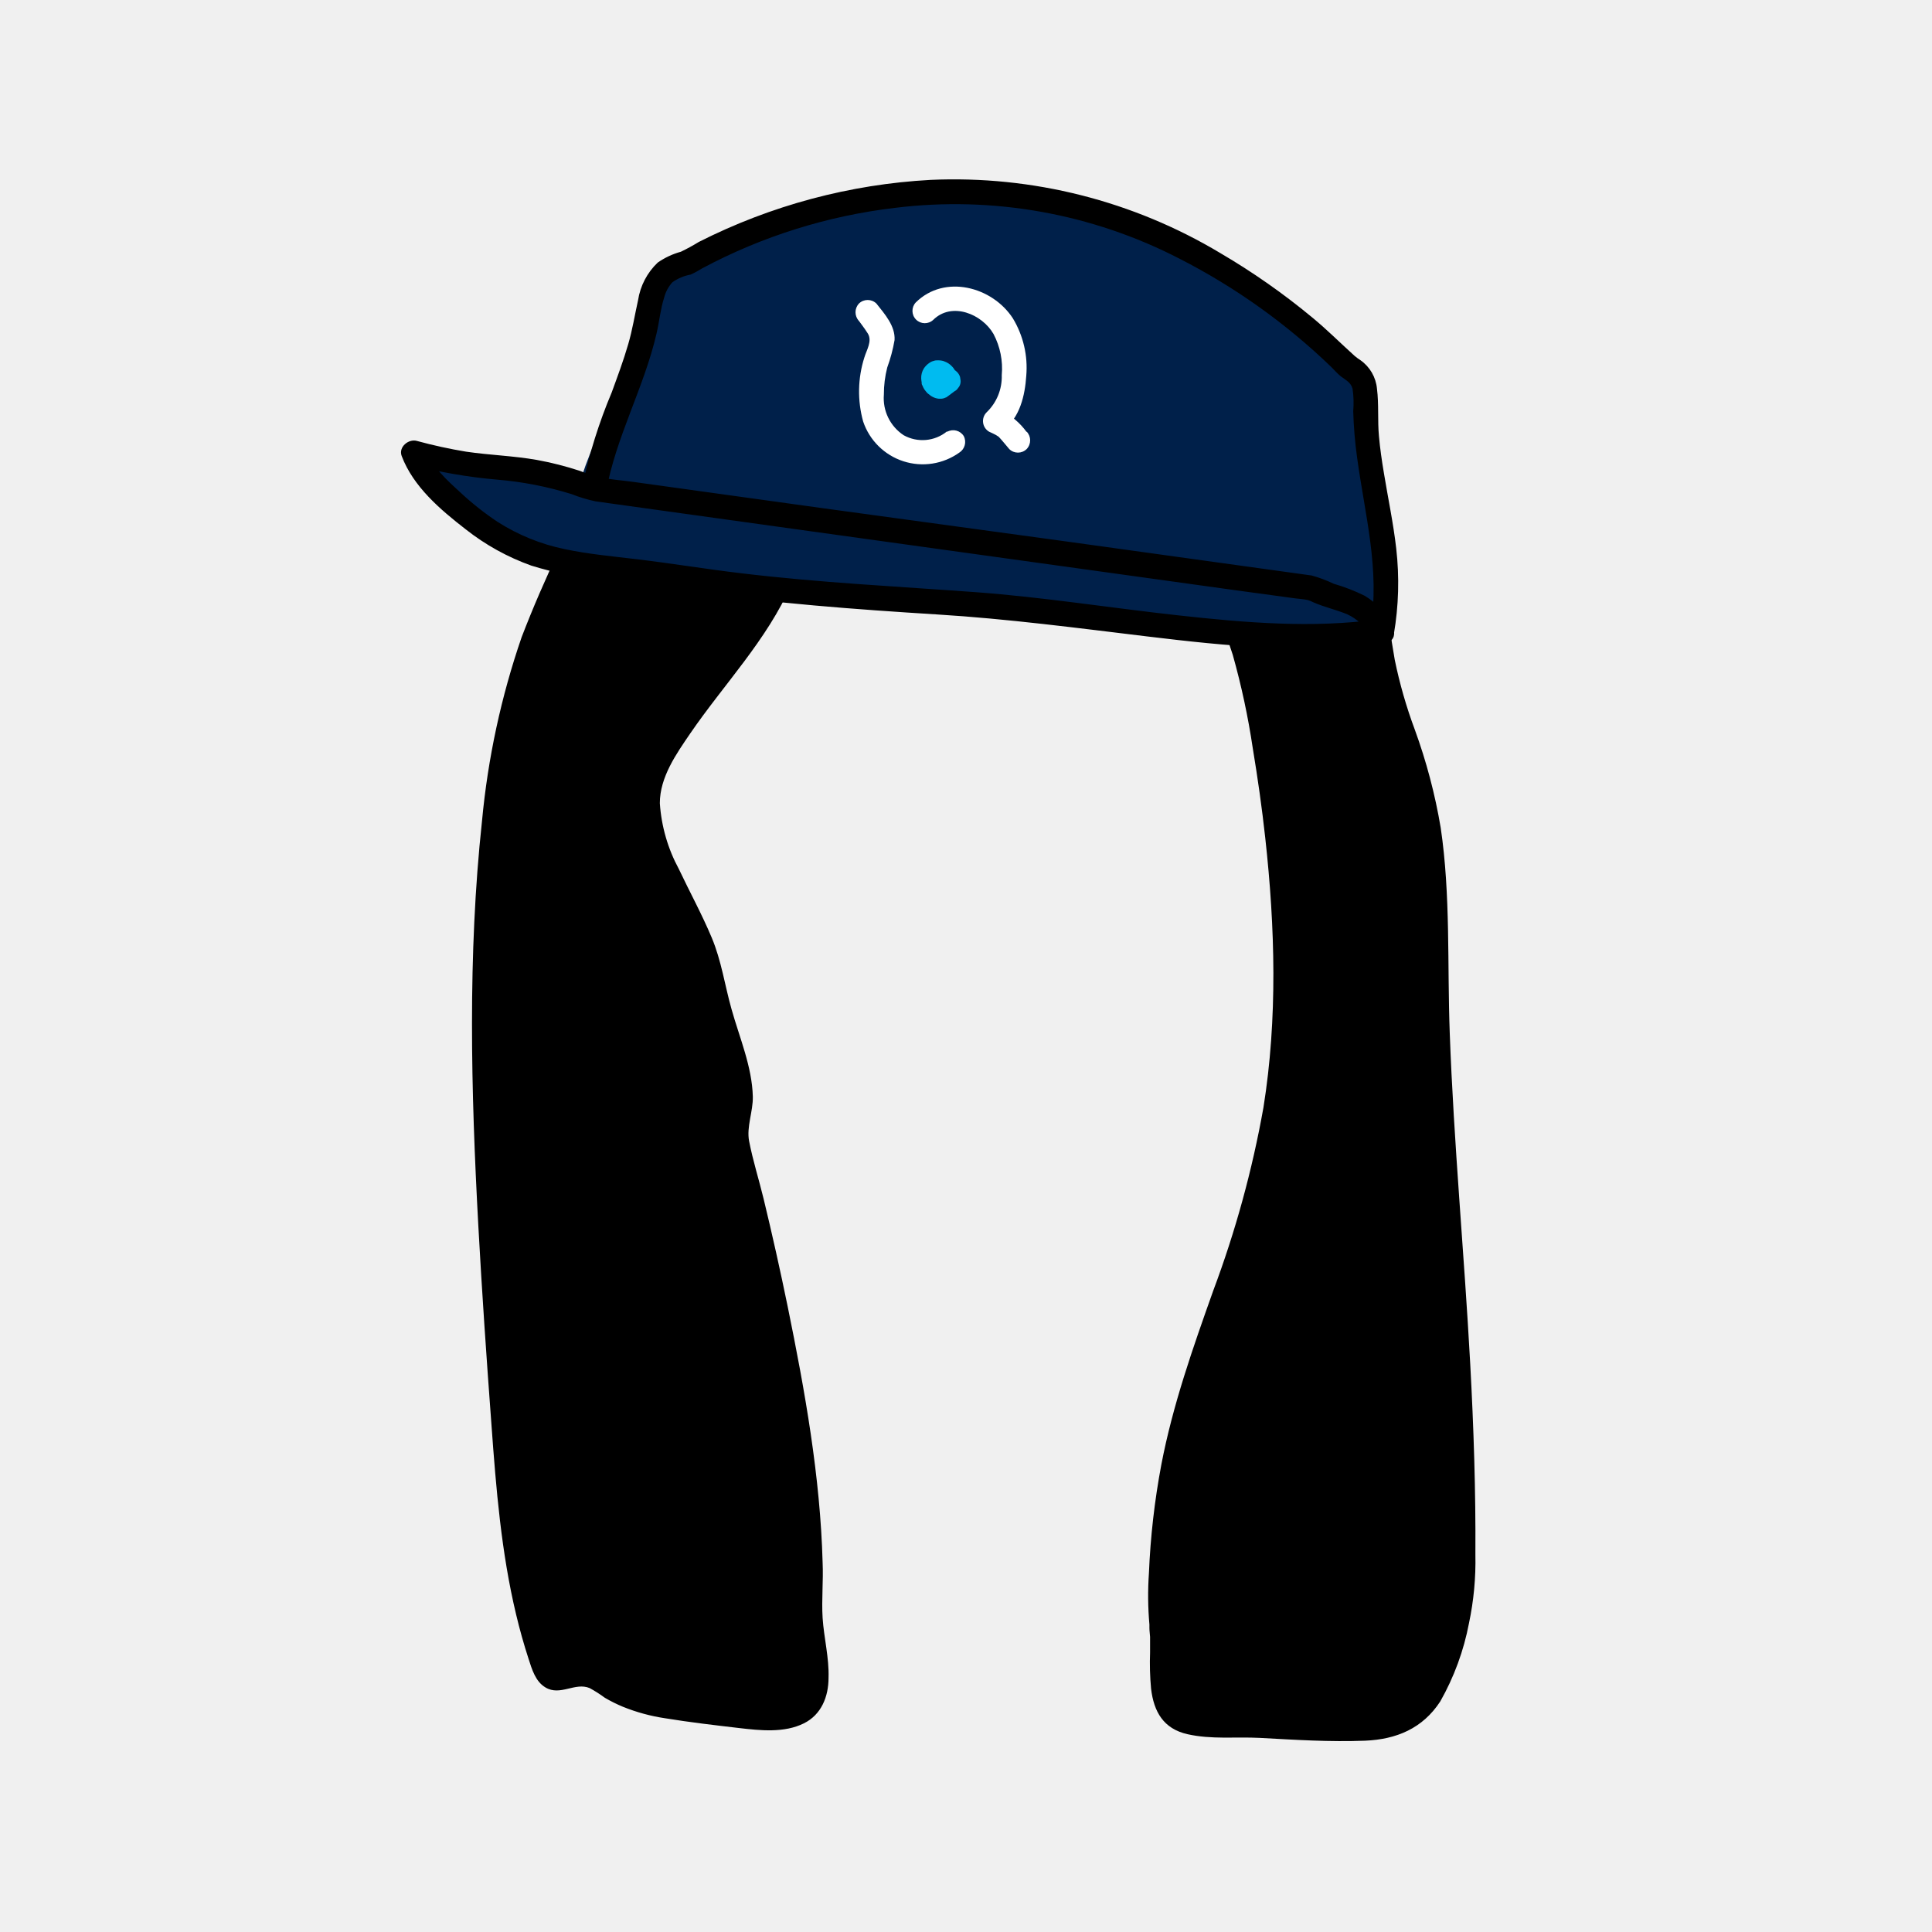
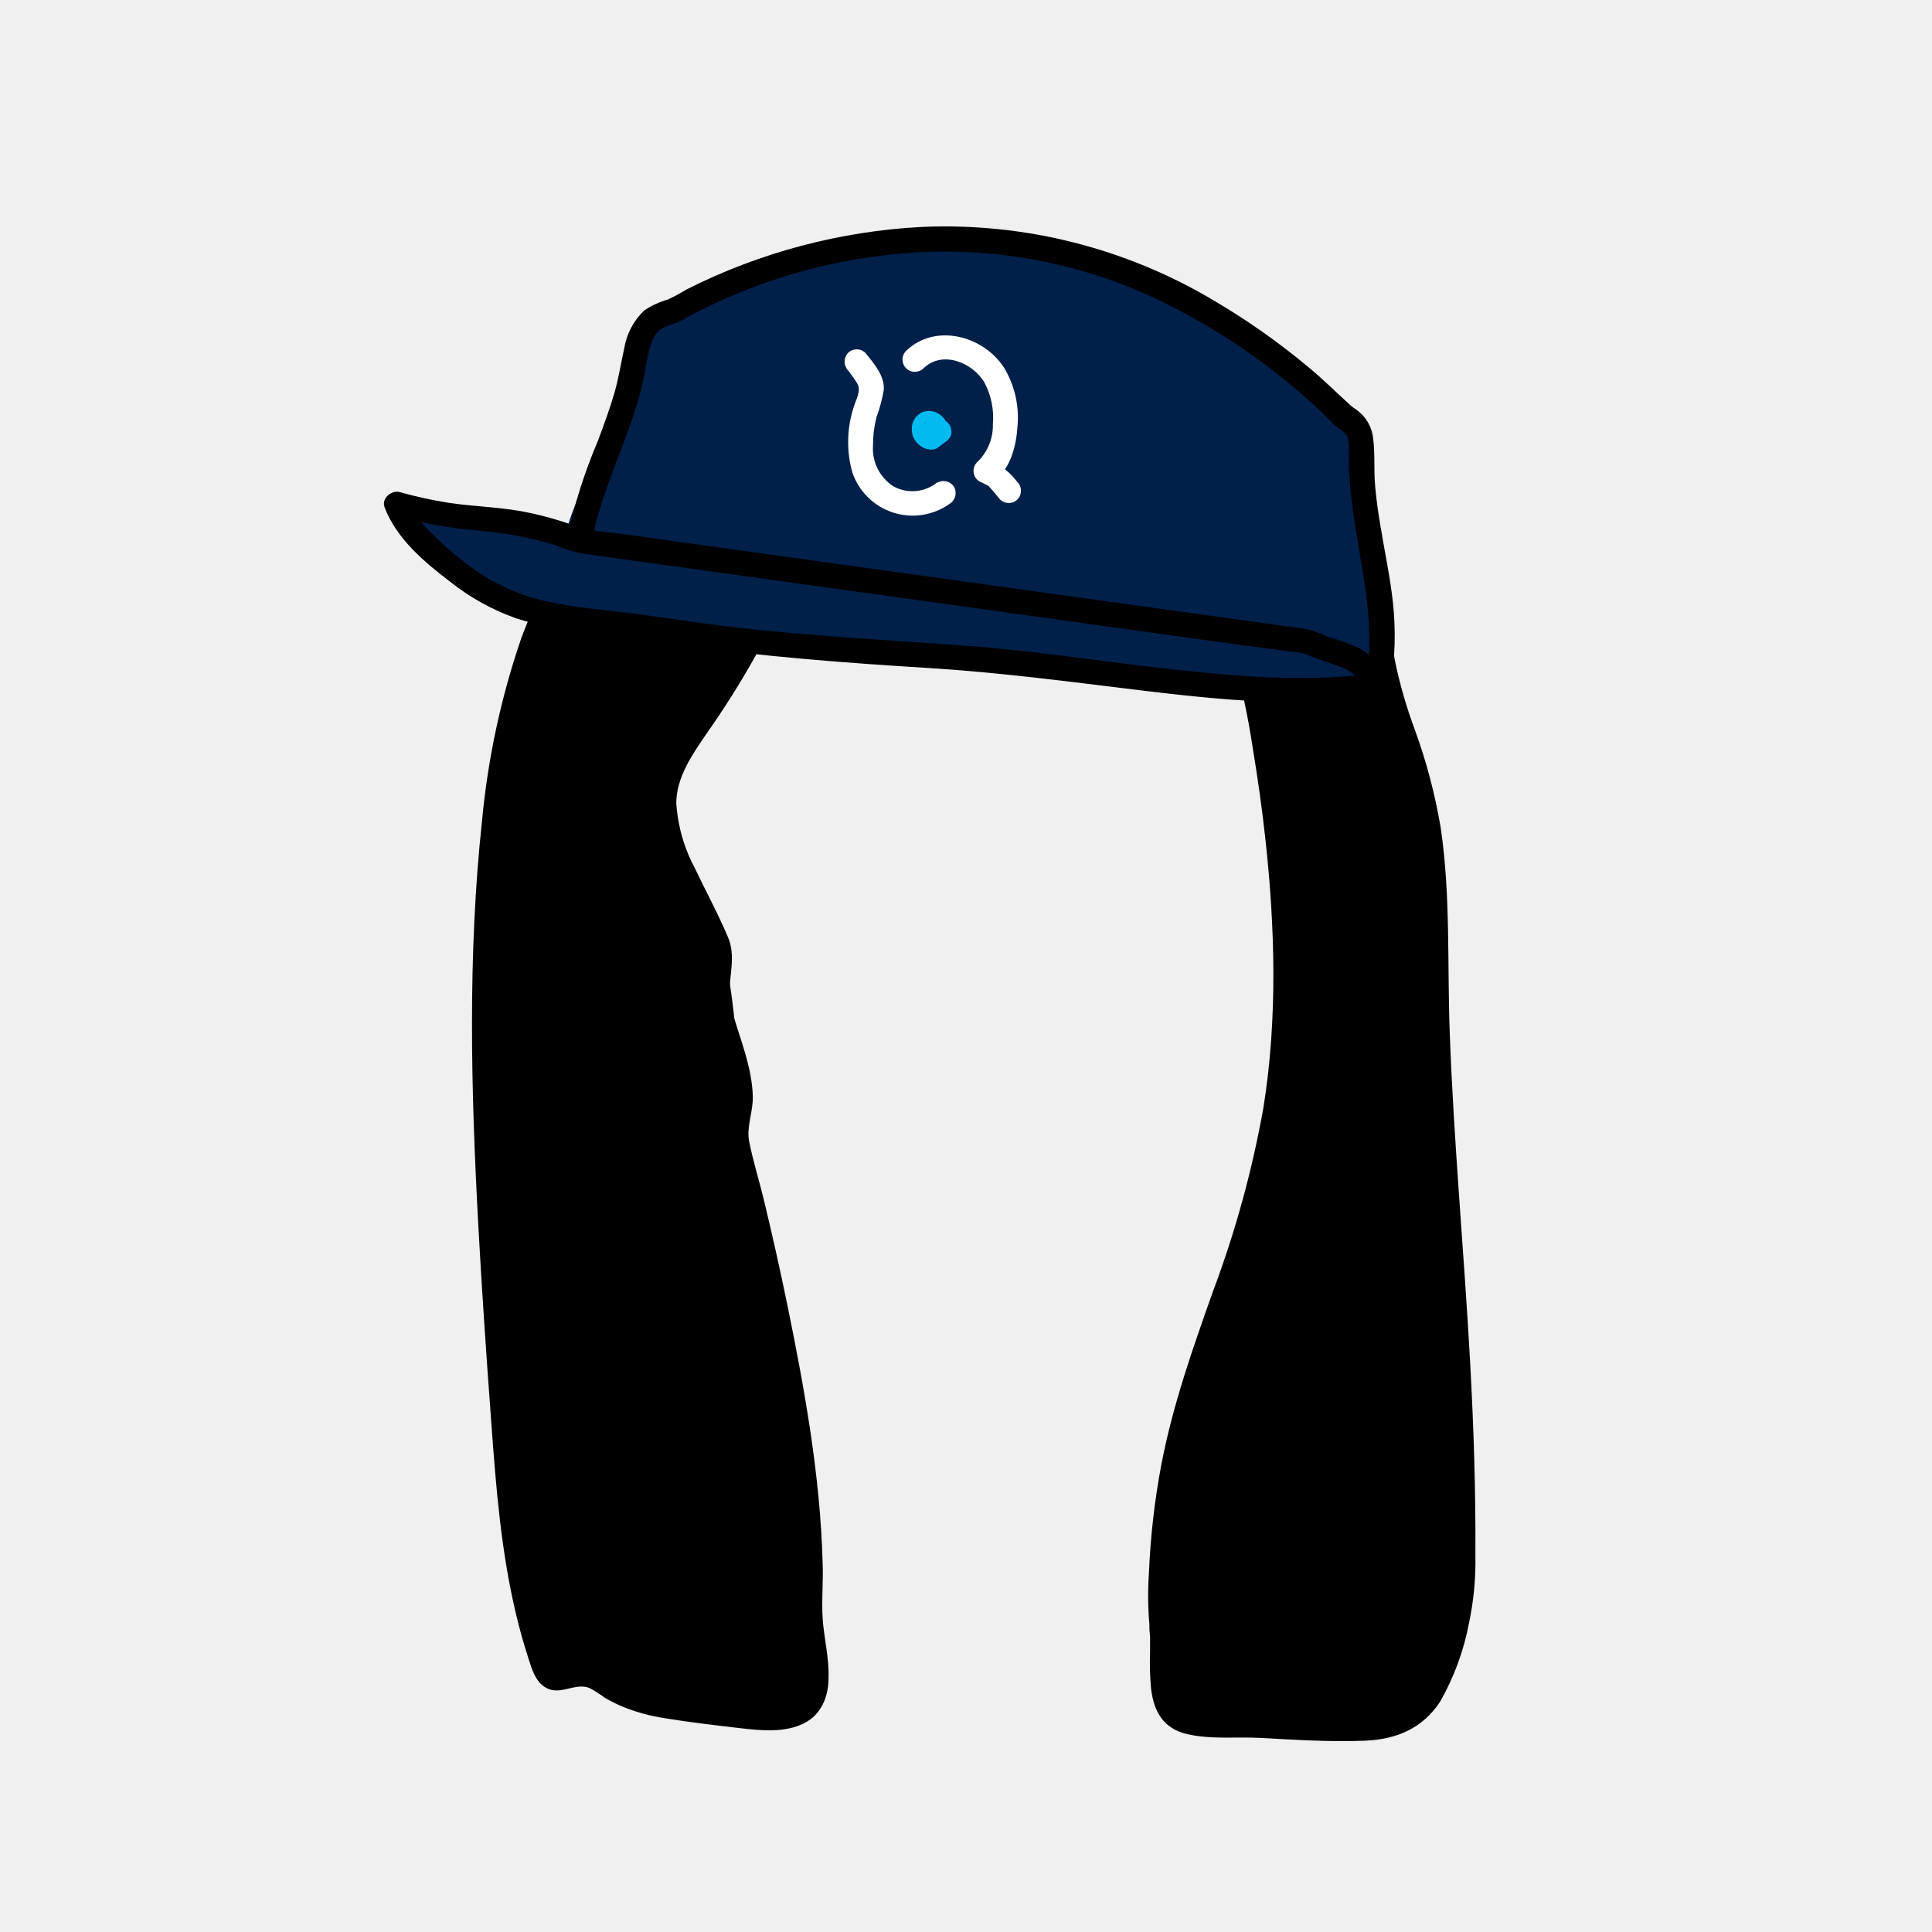
<svg xmlns="http://www.w3.org/2000/svg" viewBox="0 0 235 235">
  <g id="hair-9">
    <g class="c-hair">
-       <path d="M178,185.56c-.38-29.29-3.06-42.16-3.44-71.46a88.58,88.58,0,0,0-1-14.19,89.45,89.45,0,0,0-4.19-14.28c-2.24-6.3-2.28-20.19-6.59-25.3s-10.54-12.8-17.1-16l-.12.66a22.89,22.89,0,0,0-4.79-2.6c-4-1.61-8.16-4.82-12.44-5.44-7.33-1.06-14.83.45-22.16-.62l-1.56-.62-3.87,6.56.32-1.66c-12.8,4.41-20.75,6.49-25.33,14.81-4.39,8-8.8,16-11.63,24.62-3,9.09-4.13,18.67-4.71,28.21-1.28,21.2.24,42.45,1.75,63.63.74,10.25,1.49,20.63,4.83,30.34,1.47,4.29,3.58-.41,7.25,2.27,3.07,2.23,6.79,3,10.49,3.36,3.31.33,9,1.58,12.17.84,5.78-1.37,2.37-8.65,2.65-13.55,1.13-19.3-8.92-56.31-8.92-56.31-.1-2,.64-4,.47-5.86-.39-4.33-2.6-8.83-3.29-13.21-1.4-8.85-11-18.22-7-26.37,2.75-5.54,7-10.17,10.6-15.19s6.72-10.79,6.63-17l.69-3.52c1.6,1.46,4,1.91,6.19,2.21a158.9,158.9,0,0,0,29.73,1.29A53.4,53.4,0,0,0,143.47,60c3.32,6.72,7.64,15.92,9,23.06,13.06,67.48-11,70.83-11.32,111.42,0,3.6.05,1.2.27,4.8.12,2.17-.39,7.09,1.07,8.89,1.68,2.08,6.61,1.43,9,1.58q6.22.36,12.47.44c2.5,0,5.14,0,7.27-1.31s3.47-3.84,4.32-6.29C178.17,195.28,178.09,193.33,178,185.56Z" />
+       <path d="M178,185.56c-.38-29.29-3.06-42.16-3.44-71.46a88.58,88.58,0,0,0-1-14.19,89.45,89.45,0,0,0-4.19-14.28c-2.24-6.3-2.28-20.19-6.59-25.3s-10.54-12.8-17.1-16l-.12.66a22.89,22.89,0,0,0-4.79-2.6c-4-1.61-8.16-4.82-12.44-5.44-7.33-1.06-14.83.45-22.16-.62l-1.56-.62-3.87,6.56.32-1.66c-12.8,4.41-20.75,6.49-25.33,14.81-4.39,8-8.8,16-11.63,24.62-3,9.09-4.13,18.67-4.71,28.21-1.28,21.2.24,42.45,1.75,63.63.74,10.25,1.49,20.63,4.83,30.34,1.47,4.29,3.58-.41,7.25,2.27,3.07,2.23,6.79,3,10.49,3.36,3.31.33,9,1.58,12.17.84,5.78-1.37,2.37-8.65,2.65-13.55,1.13-19.3-8.92-56.31-8.92-56.31-.1-2,.64-4,.47-5.86-.39-4.33-.6-8.83-1.29-13.21-1.4-8.85-11-18.22-7-26.37,2.75-5.54,5-10.17,8.6-15.19s6.72-10.79,6.63-17l.69-3.52c1.6,1.46,4,1.91,6.19,2.21a158.9,158.9,0,0,0,29.73,1.29A53.4,53.4,0,0,0,143.47,60c3.32,6.72,7.64,15.92,9,23.06,13.06,67.48-11,70.83-11.32,111.42,0,3.6.05,1.2.27,4.8.12,2.17-.39,7.09,1.07,8.89,1.68,2.08,6.61,1.43,9,1.58q6.22.36,12.47.44c2.5,0,5.14,0,7.27-1.31s3.47-3.84,4.32-6.29C178.17,195.28,178.09,193.33,178,185.56Z" />
    </g>
-     <path id="stroke" d="M178.83,165.86c-.73-13.42-2-26.8-2.49-40.23-.31-8.29.12-16.73-1.1-24.95a67.42,67.42,0,0,0-3.15-11.93,57.25,57.25,0,0,1-2.44-8.5c-1-5.61-1.37-11.54-3.47-16.89a22.59,22.59,0,0,0-4.33-6.5A95.14,95.14,0,0,0,154.57,49a34.53,34.53,0,0,0-8.09-5.91,1.6,1.6,0,0,0-.68-.16,35.58,35.58,0,0,0-9-5.07,61.4,61.4,0,0,0-16.68-3.5c-3-.28-5.94-.51-8.91-.64a18,18,0,0,0-8.06,1.19,1.34,1.34,0,0,0-.72,1.3,1.56,1.56,0,0,0-.52.48c-.62.89-1.23,1.81-1.82,2.73-5.5,1.88-11.19,3.54-16.31,6.31A24.79,24.79,0,0,0,78,50a29.06,29.06,0,0,0-4.63,6.76A146.92,146.92,0,0,0,63.45,77.5a95.86,95.86,0,0,0-4.82,22.35c-1.76,16.32-1.34,32.86-.45,49.22.44,8.09,1,16.17,1.6,24.25.56,7.73,1.19,15.51,3,23.07q.65,2.73,1.51,5.38c.41,1.27.84,2.77,2.07,3.49,1.8,1.07,3.58-.67,5.36.07a15.64,15.64,0,0,1,1.85,1.18,17.86,17.86,0,0,0,2.19,1.09A22.49,22.49,0,0,0,80.89,209c3,.49,6,.84,9,1.19,2.55.3,5.51.62,7.89-.57,2.14-1.06,3-3.27,3-5.54.08-2.44-.56-4.84-.72-7.27-.14-2.23.1-4.5,0-6.74-.28-10.46-2.16-20.92-4.25-31.15q-1.35-6.58-2.93-13.11c-.56-2.31-1.3-4.63-1.76-7-.34-1.74.49-3.62.45-5.42-.09-3.65-1.62-7.17-2.59-10.64-.83-2.94-1.22-5.86-2.41-8.7s-2.68-5.56-4-8.35a19.52,19.52,0,0,1-2.31-8c0-3.17,2-6,3.7-8.49,4.11-6,9.33-11.36,12.3-18.12a24.85,24.85,0,0,0,2.2-9.06c3.34,1.34,7.63.82,11,.81q8.19,0,16.38-.17a80.63,80.63,0,0,0,14-1.22c.77-.15,1.52-.33,2.27-.53a116.72,116.72,0,0,1,7.84,18.74A91.47,91.47,0,0,1,152.38,91c.6,3.62,1.12,7.26,1.52,10.92,1.2,10.86,1.51,22-.22,32.79A126.84,126.84,0,0,1,147.57,157c-2.47,6.95-4.92,13.89-6.31,21.15a91.68,91.68,0,0,0-1.51,13.2,39.63,39.63,0,0,0,.06,6.26c0-.33,0,.33,0,.42,0,.35.06.71.08,1.07,0,.64,0,1.27,0,1.9a33.88,33.88,0,0,0,.12,4.39c.33,2.82,1.51,4.89,4.43,5.55s5.9.3,8.79.45c4.24.23,8.56.51,12.82.34,3.8-.16,7-1.49,9.14-4.78a31.07,31.07,0,0,0,3.49-9.51,36.5,36.5,0,0,0,.78-8.34C179.51,181.33,179.25,173.59,178.83,165.86ZM87.17,80.15C85,83,82.7,85.82,80.74,88.86c-1.64,2.54-3.19,5.19-3.36,8.27-.32,5.63,3.14,10.93,5.47,15.8a32.93,32.93,0,0,1,2.68,8.12c.69,3.48,2.12,6.77,2.83,10.25a13.62,13.62,0,0,1,0,4.89,9.82,9.82,0,0,0-.14,3.15c.12.57.3,1.13.45,1.68q1.13,4.39,2.15,8.8a277.24,277.24,0,0,1,5.4,29,100.9,100.9,0,0,1,.93,14.32,42.33,42.33,0,0,0,.3,6.75c.25,1.83.86,4.35,0,6.1-1,2-4.3,1.54-6.07,1.39-2.82-.23-5.63-.72-8.44-1.06a25.06,25.06,0,0,1-4.85-1A20.23,20.23,0,0,1,73.72,203a5.62,5.62,0,0,0-3.41-.86,16.9,16.9,0,0,1-2.41.49c-.18,0,0,.14-.21-.26a12.66,12.66,0,0,1-.81-2.31q-.82-2.67-1.43-5.4a99.19,99.19,0,0,1-1.78-11.11c-.84-7.67-1.27-15.39-1.79-23.08-1.06-15.88-1.85-31.82-1.18-47.73A149.68,149.68,0,0,1,63.11,90,87.23,87.23,0,0,1,70.36,68.9c1.62-3.34,3.36-6.6,5.14-9.85a30.37,30.37,0,0,1,4.41-6.76c3.38-3.52,8-5.42,12.54-7.07,1.76-.64,3.53-1.25,5.3-1.85a46.59,46.59,0,0,0-2.88,6.37c-1.2,3.4-1.69,7.82,1,10.6a1.44,1.44,0,0,0-.31.93C95.59,68.46,91.38,74.65,87.17,80.15Zm48.19-21a1.4,1.4,0,0,0-.73-1.29c-3.28-1.53-6.58-3-9.83-4.61-2.42-1.18-4.91-2.55-6.22-5-.91-1.71-3.5-.19-2.59,1.51,1.47,2.75,4.13,4.5,6.84,5.85s5.48,2.62,8.23,3.89l-2.54.11c-2.08.07-4.17.11-6.25.14a1.28,1.28,0,0,0-.37-.29c-3.28-1.54-6.58-3-9.84-4.62-2.41-1.18-4.9-2.54-6.22-5-.91-1.7-3.5-.19-2.59,1.52,1.47,2.74,4.13,4.49,6.85,5.85,1.81.9,3.64,1.76,5.48,2.61h-.86q-3.56,0-7.12,0a43.49,43.49,0,0,1-6.15-.16c-10.6-1.5.17-17.41,3.06-21.56a1.33,1.33,0,0,0,.26-.74,14.63,14.63,0,0,1,6.23-.75c2.25.09,4.5.27,6.75.45a74.75,74.75,0,0,1,13.94,2.17,35.45,35.45,0,0,1,10.62,4.74,25.33,25.33,0,0,1,4.33,3.68,12.26,12.26,0,0,1,3.1,4.68c.61,2.17-1.22,2.93-2.89,3.75a29.36,29.36,0,0,1-6,2.1A44.5,44.5,0,0,1,135.36,59.2ZM175.9,196.46c-.7,3.09-1.62,6.64-3.45,9.27-2.31,3.31-6.33,3-9.93,3-4-.07-8-.43-12-.45-1.33,0-2.66.06-4-.05-.92-.07-2.29-.17-2.92-.94s-.68-2.63-.71-3.7c0-1.31,0-2.61,0-3.92,0-.62-.06-1.26-.13-1.88,0-.22,0-.43-.07-.65,0,0-.05-.37-.06-.45a.32.32,0,0,1,0-.08c0-.17,0-.34,0-.51,0-.76,0-1.51,0-2.26a88,88,0,0,1,1.13-13,125.12,125.12,0,0,1,5.91-21A149.12,149.12,0,0,0,156,138.79a113.64,113.64,0,0,0,1.55-29.86,202.56,202.56,0,0,0-2.63-21,75.57,75.57,0,0,0-2.35-10.53,102.73,102.73,0,0,0-3.92-10c-1.1-2.48-2.27-4.92-3.46-7.35.55-.2,1.11-.42,1.66-.65,1.92-.82,4.36-1.79,5.46-3.69a5.33,5.33,0,0,0,.22-4.67A95.33,95.33,0,0,1,160,59.26a17.78,17.78,0,0,1,3.76,6.12,57.11,57.11,0,0,1,1.86,8.39c.45,2.77.82,5.56,1.36,8.31a69.43,69.43,0,0,0,2.62,8.57,60.42,60.42,0,0,1,2.91,11.84,115.77,115.77,0,0,1,.58,12.35c.2,13.8,1.2,27.52,2.16,41.28.47,6.84.86,13.68,1.07,20.54q.19,5.93.23,11.85A34.7,34.7,0,0,1,175.9,196.46Z" />
-     <g class="accessory-1">
-       <path d="M70.7,61c7-4.11,14.81-5.31,22.32-5s14.84,2,22.2,3.32c13.53,2.51,27.43,4,39.92,10.33,3.93,2,9.84,3.64,12.36,7.82,1.86-10.63-2.17-17.3-2.08-28a6.05,6.05,0,0,0-.25-2.15c-.35-.93-1-4.47-1.71-4.93A303.38,303.38,0,0,0,134,26a35.26,35.26,0,0,0-7.66-1.86c-1.93-.23-5.59-.92-7.59-.74-20.34,1.84-21.86,3-35.8,9.39-.92.42-2,.53-2.81,1.31-1.25,1.21-1.66,3.27-2,5.15-1.21,7.17-6.75,14.19-8,21.35" fill="#00204a" />
-       <path d="M167.5,77.42c-15.37,2.22-35.42-2.4-50.92-3.34-11.41-.68-22.83-1.43-34.13-3.16-13.9-2.13-19.19-.64-29.31-10.4a12.88,12.88,0,0,1-3.45-4.81c10.47,2.85,11.77.68,22,4.4L98.87,43.9l69,30.19Z" fill="#00204a" />
-       <path d="M124.87,52.54a8.52,8.52,0,0,0-3.1-2.62l.3,2.36c2-1.53,2.6-4.19,2.76-6.56a11.61,11.61,0,0,0-1.63-7c-2.5-3.85-8.3-5.4-11.81-1.93a1.5,1.5,0,0,0,2.12,2.12c2.27-2.24,5.95-.71,7.34,1.72a9,9,0,0,1,1,5A6,6,0,0,1,120,50.16a1.5,1.5,0,0,0,.31,2.35c.28.13.56.25.83.4l.34.22c-.17-.12-.06-.06,0,0,.45.48.86,1,1.28,1.49a1.51,1.51,0,0,0,2.12,0,1.54,1.54,0,0,0,0-2.12Z" fill="#fff" />
-       <path d="M115.18,52.48a4.71,4.71,0,0,1-5.26.46A5.39,5.39,0,0,1,107.51,48a13.09,13.09,0,0,1,.41-3.3,19.25,19.25,0,0,0,.89-3.33c.11-1.71-1.21-3.19-2.21-4.45a1.52,1.52,0,0,0-2.12,0,1.55,1.55,0,0,0,0,2.12l.06.08.28.38c.26.35.51.7.74,1.07.56.91-.15,2-.42,2.9a13.63,13.63,0,0,0-.15,7.8,7.65,7.65,0,0,0,11.7,3.78,1.54,1.54,0,0,0,.54-2,1.51,1.51,0,0,0-2-.54Z" fill="#fff" />
-       <path d="M114.68,45l-1,.71.75-.2h0l.4.06-.22-.06.36.15a1.42,1.42,0,0,1-.23-.14l.31.24a1,1,0,0,1-.2-.21l.23.31a1.23,1.23,0,0,1-.14-.25l.15.36a1.38,1.38,0,0,1-.08-.27l.06.4a.6.6,0,0,1,0-.23l0,.4a1.05,1.05,0,0,1,0-.19l-.15.36a.64.64,0,0,1,.08-.14l-.23.3a.57.57,0,0,1,.11-.11l-.3.23a.27.27,0,0,1,.1-.06l-.35.15.13,0-.4.05h.17l-.4-.06.18.05-.35-.15a1.2,1.2,0,0,1,.21.13l-.3-.24.17.17-.24-.3a.86.86,0,0,1,.1.16l-.16-.36a.33.33,0,0,1,0,.14l0-.4V46l0-.4a.23.23,0,0,1,0,.11l.15-.36a.41.41,0,0,1-.05.09l.23-.3,0,0a1.08,1.08,0,0,0-.31.48,1.36,1.36,0,0,0,0,1.16,1.14,1.14,0,0,0,.31.48,1.52,1.52,0,0,0,1.06.44,1.54,1.54,0,0,0,1.06-.44l0,0a2.78,2.78,0,0,0,.26-.34l0,0a2.28,2.28,0,0,0,.17-.4,1.43,1.43,0,0,0,.08-.58,3,3,0,0,0-.06-.43.07.07,0,0,0,0,0,2.17,2.17,0,0,0-.52-.92,2.38,2.38,0,0,0-.46-.39l-.21-.12c-.14-.06-.29-.13-.44-.18a2.15,2.15,0,0,0-.5-.07h-.16c-.15,0-.3,0-.45.06a1.54,1.54,0,0,0-.54.24,2.39,2.39,0,0,0-.69.69,2.16,2.16,0,0,0-.32,1.21,4.26,4.26,0,0,0,.06.5l0,.13c0,.1.08.2.12.3a1.55,1.55,0,0,0,.14.29.75.75,0,0,0,.07.12c.1.13.2.27.31.39l.09.09c.13.11.27.22.4.31l.14.08a2,2,0,0,0,.82.26l.21,0a1.27,1.27,0,0,0,.58-.13.42.42,0,0,0,.19-.09l.11-.08.83-.62a1,1,0,0,0,.42-.39,1.14,1.14,0,0,0,.27-.51,1.19,1.19,0,0,0,0-.59,1.12,1.12,0,0,0-.18-.56,1.52,1.52,0,0,0-.9-.69l-.4-.06a1.51,1.51,0,0,0-.75.21Z" fill="#00bbf0" />
-       <path d="M73.71,59.86c1.19-6.7,4.63-12.7,6.15-19.3.34-1.45.48-3,.93-4.38a4.38,4.38,0,0,1,1-1.85A5.55,5.55,0,0,1,84,33.4a11.61,11.61,0,0,0,1.43-.77,66.24,66.24,0,0,1,23.46-7.35,59.53,59.53,0,0,1,34.59,6.19,77.11,77.11,0,0,1,18.44,13.16c.38.37.73.79,1.15,1.13.61.48,1.22.71,1.45,1.52a11.92,11.92,0,0,1,.08,2.74,51.48,51.48,0,0,0,.46,5.55c.94,7,2.83,13.7,1.64,20.8l2.74-.36A9.81,9.81,0,0,0,166,72.47,22.93,22.93,0,0,0,162.21,71a15.54,15.54,0,0,0-2.67-1l-5.63-.78-24.14-3.35L99.68,61.76,77.06,58.62c-1.41-.2-2.9-.29-4.3-.6a22.64,22.64,0,0,1-2.24-.75,39.43,39.43,0,0,0-5.24-1.33c-2.84-.5-5.73-.58-8.58-1a59.24,59.24,0,0,1-6-1.31c-1-.28-2.26.74-1.84,1.84,1.41,3.73,4.7,6.52,7.77,8.9a28.16,28.16,0,0,0,8,4.43A42.26,42.26,0,0,0,73,70.49c3.71.47,7.42.9,11.13,1.44C94,73.37,104,74.12,114,74.74c8.61.53,17.12,1.66,25.68,2.69,9.54,1.15,19.25,2.13,28.81.78,1.91-.26,1.1-3.15-.79-2.89-8,1.13-16.33.42-24.37-.47-8.21-.9-16.39-2.21-24.64-2.82-9.54-.7-19.09-1.16-28.6-2.31-4.23-.5-8.43-1.2-12.65-1.7-2.93-.35-5.89-.62-8.77-1.23a24.26,24.26,0,0,1-8.16-3.32A35.47,35.47,0,0,1,56,59.9c-1.64-1.5-3.43-3.11-4.24-5.24L49.89,56.5a62.19,62.19,0,0,0,10.57,1.84,42.34,42.34,0,0,1,9.06,1.76,18,18,0,0,0,2.91.88l2.15.3,20.35,2.83,29.61,4.11,25.64,3.56,7.34,1c.51.07,1.06.09,1.57.21a3.51,3.51,0,0,1,.63.26c1.36.6,2.81.91,4.18,1.48a6.39,6.39,0,0,1,2.9,2.78c.62,1,2.52,1,2.74-.36a36.9,36.9,0,0,0,.29-10.44c-.35-3.08-1-6.12-1.5-9.18-.25-1.48-.47-3-.6-4.47-.18-1.92,0-3.86-.24-5.77a4.77,4.77,0,0,0-2-3.47,6.75,6.75,0,0,1-.72-.53c-1.72-1.55-3.35-3.19-5.15-4.67a84,84,0,0,0-11.16-7.82,63.05,63.05,0,0,0-35.26-8.92A70.9,70.9,0,0,0,85,29.43a24.32,24.32,0,0,1-2.18,1.19A9.17,9.17,0,0,0,80,31.94a8,8,0,0,0-2.39,4.58c-.4,1.79-.68,3.59-1.2,5.36-.58,2-1.3,3.92-2,5.84a62.69,62.69,0,0,0-3.56,11.34c-.34,1.89,2.55,2.7,2.89.8Z" />
+     <path id="stroke" d="M178.83,165.86c-.73-13.42-2-26.8-2.49-40.23-.31-8.29.12-16.73-1.1-24.95a67.42,67.42,0,0,0-3.15-11.93,57.25,57.25,0,0,1-2.44-8.5c-1-5.61-1.37-11.54-3.47-16.89a22.59,22.59,0,0,0-4.33-6.5A95.14,95.14,0,0,0,154.57,49a34.53,34.53,0,0,0-8.09-5.91,1.6,1.6,0,0,0-.68-.16,35.58,35.58,0,0,0-9-5.07,61.4,61.4,0,0,0-16.68-3.5c-3-.28-5.94-.51-8.91-.64a18,18,0,0,0-8.06,1.19,1.34,1.34,0,0,0-.72,1.3,1.56,1.56,0,0,0-.52.48c-.62.89-1.23,1.81-1.82,2.73-5.5,1.88-11.19,3.54-16.31,6.31A24.79,24.79,0,0,0,78,50a29.06,29.06,0,0,0-4.63,6.76A146.92,146.92,0,0,0,63.45,77.5a95.86,95.86,0,0,0-4.82,22.35c-1.76,16.32-1.34,32.86-.45,49.22.44,8.09,1,16.17,1.6,24.25.56,7.73,1.19,15.51,3,23.07q.65,2.73,1.51,5.38c.41,1.27.84,2.77,2.07,3.49,1.8,1.07,3.58-.67,5.36.07a15.64,15.64,0,0,1,1.85,1.18,17.86,17.86,0,0,0,2.19,1.09A22.49,22.49,0,0,0,80.89,209c3,.49,6,.84,9,1.19,2.55.3,5.51.62,7.89-.57,2.14-1.06,3-3.27,3-5.54.08-2.44-.56-4.84-.72-7.27-.14-2.23.1-4.5,0-6.74-.28-10.46-2.16-20.92-4.25-31.15q-1.35-6.58-2.93-13.11c-.56-2.31-1.3-4.63-1.76-7-.34-1.74.49-3.62.45-5.42-.09-3.65-1.62-7.17-2.59-10.64-.83-2.94.78-5.86-.41-8.7s-2.68-5.56-4-8.35a19.52,19.52,0,0,1-2.31-8c0-3.17,2-6,3.7-8.49a108.16,108.16,0,0,0,10.3-18.12,24.85,24.85,0,0,0,2.2-9.06c3.34,1.34,7.63.82,11,.81q8.19,0,16.38-.17a80.63,80.63,0,0,0,14-1.22c.77-.15,1.52-.33,2.27-.53a116.72,116.72,0,0,1,7.84,18.74A91.47,91.47,0,0,1,152.38,91c.6,3.62,1.12,7.26,1.52,10.92,1.2,10.86,1.51,22-.22,32.79A126.84,126.84,0,0,1,147.57,157c-2.47,6.95-4.92,13.89-6.31,21.15a91.68,91.68,0,0,0-1.51,13.2,39.63,39.63,0,0,0,.06,6.26c0-.33,0,.33,0,.42,0,.35.06.71.08,1.07,0,.64,0,1.27,0,1.9a33.88,33.88,0,0,0,.12,4.39c.33,2.82,1.51,4.89,4.43,5.55s5.9.3,8.79.45c4.24.23,8.56.51,12.82.34,3.8-.16,7-1.49,9.14-4.78a31.07,31.07,0,0,0,3.49-9.51,36.5,36.5,0,0,0,.78-8.34C179.51,181.33,179.25,173.59,178.83,165.86ZM87.17,80.15C85,83,84.7,85.82,82.74,88.86c-1.64,2.54-3.19,5.19-3.36,8.27-.32,5.63,3.14,10.93,5.47,15.8,1.27,2.65.12,5.25.68,8.12.69,3.48,2.12,6.77,2.83,10.25a13.62,13.62,0,0,1,0,4.89,9.82,9.82,0,0,0-.14,3.15c.12.57.3,1.13.45,1.68q1.13,4.39,2.15,8.8a277.24,277.24,0,0,1,5.4,29,100.9,100.9,0,0,1,.93,14.32,42.33,42.33,0,0,0,.3,6.75c.25,1.83.86,4.35,0,6.1-1,2-4.3,1.54-6.07,1.39-2.82-.23-5.63-.72-8.44-1.06a25.06,25.06,0,0,1-4.85-1A20.23,20.23,0,0,1,73.72,203a5.62,5.62,0,0,0-3.41-.86,16.9,16.9,0,0,1-2.41.49c-.18,0,0,.14-.21-.26a12.66,12.66,0,0,1-.81-2.31q-.82-2.67-1.43-5.4a99.19,99.19,0,0,1-1.78-11.11c-.84-7.67-1.27-15.39-1.79-23.08-1.06-15.88-1.85-31.82-1.18-47.73A149.68,149.68,0,0,1,63.11,90,87.23,87.23,0,0,1,70.36,68.9c1.62-3.34,3.36-6.6,5.14-9.85a30.37,30.37,0,0,1,4.41-6.76c3.38-3.52,8-5.42,12.54-7.07,1.76-.64,3.53-1.25,5.3-1.85a46.59,46.59,0,0,0-2.88,6.37c-1.2,3.4-1.69,7.82,1,10.6a1.44,1.44,0,0,0-.31.93C95.59,68.46,91.38,74.65,87.17,80.15Zm48.19-21a1.4,1.4,0,0,0-.73-1.29c-3.28-1.53-6.58-3-9.83-4.61-2.42-1.18-4.91-2.55-6.22-5-.91-1.71-3.5-.19-2.59,1.51,1.47,2.75,4.13,4.5,6.84,5.85s5.48,2.62,8.23,3.89l-2.54.11c-2.08.07-4.17.11-6.25.14a1.28,1.28,0,0,0-.37-.29c-3.28-1.54-6.58-3-9.84-4.62-2.41-1.18-4.9-2.54-6.22-5-.91-1.7-3.5-.19-2.59,1.52,1.47,2.74,4.13,4.49,6.85,5.85,1.81.9,3.64,1.76,5.48,2.61h-.86q-3.56,0-7.12,0a43.49,43.49,0,0,1-6.15-.16c-10.6-1.5.17-17.41,3.06-21.56a1.33,1.33,0,0,0,.26-.74,14.63,14.63,0,0,1,6.23-.75c2.25.09,4.5.27,6.75.45a74.75,74.75,0,0,1,13.94,2.17,35.45,35.45,0,0,1,10.62,4.74,25.33,25.33,0,0,1,4.33,3.68,12.26,12.26,0,0,1,3.1,4.68c.61,2.17-1.22,2.93-2.89,3.75a29.36,29.36,0,0,1-6,2.1A44.5,44.5,0,0,1,135.36,59.2ZM175.9,196.46c-.7,3.09-1.62,6.64-3.45,9.27-2.31,3.31-6.33,3-9.93,3-4-.07-8-.43-12-.45-1.33,0-2.66.06-4-.05-.92-.07-2.29-.17-2.92-.94s-.68-2.63-.71-3.7c0-1.31,0-2.61,0-3.92,0-.62-.06-1.26-.13-1.88,0-.22,0-.43-.07-.65,0,0-.05-.37-.06-.45a.32.32,0,0,1,0-.08c0-.17,0-.34,0-.51,0-.76,0-1.51,0-2.26a88,88,0,0,1,1.13-13,125.12,125.12,0,0,1,5.91-21A149.12,149.12,0,0,0,156,138.79a113.64,113.64,0,0,0,1.55-29.86,202.56,202.56,0,0,0-2.63-21,75.57,75.57,0,0,0-2.35-10.53,102.73,102.73,0,0,0-3.92-10c-1.1-2.48-2.27-4.92-3.46-7.35.55-.2,1.11-.42,1.66-.65,1.92-.82,4.36-1.79,5.46-3.69a5.33,5.33,0,0,0,.22-4.67A95.33,95.33,0,0,1,160,59.26a17.78,17.78,0,0,1,3.76,6.12,57.11,57.11,0,0,1,1.86,8.39c.45,2.77.82,5.56,1.36,8.31a69.43,69.43,0,0,0,2.62,8.57,60.42,60.42,0,0,1,2.91,11.84,115.77,115.77,0,0,1,.58,12.35c.2,13.8,1.2,27.52,2.16,41.28.47,6.84.86,13.68,1.07,20.54q.19,5.93.23,11.85A34.7,34.7,0,0,1,175.9,196.46Z" />
+     <g id="accessory-1">
+       <path d="M68.9,67.27c7.12-4.17,15-5.38,22.63-5.1s15,2,22.52,3.37c13.72,2.55,27.82,4.09,40.48,10.48,4,2,10,3.69,12.53,7.93,1.88-10.78-2.2-17.54-2.11-28.4a6,6,0,0,0-.25-2.18c-.36-.94-1-4.53-1.74-5a307.46,307.46,0,0,0-29.89-16.63,35.81,35.81,0,0,0-7.77-1.88c-2-.24-5.67-.94-7.69-.75C97,31,95.44,32.12,81.3,38.64c-.93.43-2,.53-2.85,1.32-1.26,1.23-1.68,3.32-2,5.23-1.24,7.27-6.86,14.39-8.09,21.65" fill="#00204a" />
+       <path d="M167.06,84c-15.59,2.25-35.92-2.44-51.64-3.39-11.56-.69-23.15-1.45-34.6-3.21-14.1-2.15-19.46-.64-29.73-10.54a13.05,13.05,0,0,1-3.5-4.88c10.62,2.89,11.94.69,22.28,4.46L97.47,50l70,30.62Z" fill="#00204a" />
+       <path d="M123.81,58.73a8.44,8.44,0,0,0-3.13-2.65l.3,2.36c2-1.55,2.63-4.24,2.79-6.64a11.74,11.74,0,0,0-1.65-7.09c-2.52-3.89-8.4-5.46-11.94-2a1.5,1.5,0,0,0,2.12,2.12c2.3-2.28,6.06-.73,7.47,1.75a9.11,9.11,0,0,1,1,5,6.13,6.13,0,0,1-1.92,4.64,1.5,1.5,0,0,0,.3,2.35c.29.13.57.26.85.41a2.5,2.5,0,0,1,.35.21c-.17-.12-.06,0,0,.05.45.48.87,1,1.29,1.51a1.51,1.51,0,0,0,2.12,0,1.53,1.53,0,0,0,0-2.12Z" fill="#fff" />
+       <path d="M114,58.68a4.81,4.81,0,0,1-5.36.46,5.48,5.48,0,0,1-2.45-5,13.54,13.54,0,0,1,.41-3.35,18.83,18.83,0,0,0,.9-3.37c.12-1.73-1.22-3.22-2.23-4.49a1.5,1.5,0,0,0-2.12,0,1.55,1.55,0,0,0,0,2.12s.17.21.06.07l.29.39c.26.35.52.71.75,1.09.57.93-.15,2-.42,2.95a13.72,13.72,0,0,0-.16,7.9,7.75,7.75,0,0,0,11.84,3.83,1.54,1.54,0,0,0,.54-2.05,1.51,1.51,0,0,0-2-.54Z" fill="#fff" />
+       <path d="M113.51,51.05l-1,.72.76-.21h0l.4.06-.22-.07.36.16a1.88,1.88,0,0,1-.24-.14l.31.23a1.34,1.34,0,0,1-.21-.2l.24.3a1.28,1.28,0,0,1-.15-.25l.15.36a2.76,2.76,0,0,1-.08-.27l.06.4a1,1,0,0,1,0-.24l-.06.4a.6.6,0,0,1,.06-.19l-.16.36a1.19,1.19,0,0,1,.09-.15l-.24.31a1.36,1.36,0,0,1,.12-.12l-.31.24.11-.07-.36.15.14,0-.4.06h.17l-.4-.05a.59.59,0,0,1,.19.05l-.36-.15a.94.94,0,0,1,.22.12l-.31-.23a1,1,0,0,1,.18.17l-.24-.3a.86.86,0,0,1,.1.16l-.15-.36a.57.57,0,0,1,0,.14l-.06-.4a.2.2,0,0,1,0,.11l.06-.39a.76.76,0,0,1,0,.11l.16-.36-.06.09.23-.3,0,.05a1,1,0,0,0-.31.48,1.15,1.15,0,0,0-.13.58,1.17,1.17,0,0,0,.13.58,1.14,1.14,0,0,0,.31.48,1.52,1.52,0,0,0,1.06.44,1.54,1.54,0,0,0,1.06-.44l0,0a2.69,2.69,0,0,0,.26-.33l0,0c.06-.12.12-.27.17-.4a1.41,1.41,0,0,0,.07-.58,3.15,3.15,0,0,0,0-.43.11.11,0,0,1,0-.05,2.25,2.25,0,0,0-.19-.45,2.32,2.32,0,0,0-.34-.48,2.45,2.45,0,0,0-.47-.38.82.82,0,0,0-.2-.12,2.49,2.49,0,0,0-.45-.18,2.74,2.74,0,0,0-.5-.08h-.16l-.45.06a1.52,1.52,0,0,0-.54.23,2.46,2.46,0,0,0-.7.7,2.16,2.16,0,0,0-.32,1.21c0,.17,0,.34.06.5a.74.74,0,0,0,0,.14,2.49,2.49,0,0,0,.11.29c.05.11.09.21.14.3l.08.12a3.68,3.68,0,0,0,.3.39l.1.1.4.31.14.08a3.45,3.45,0,0,0,.48.2c.11,0,.23,0,.34.06l.22,0a1.14,1.14,0,0,0,.58-.12.66.66,0,0,0,.19-.09.39.39,0,0,0,.1-.08l.85-.63a1.72,1.72,0,0,0,.69-.9,1.22,1.22,0,0,0,0-.6,1.09,1.09,0,0,0-.18-.55,1.48,1.48,0,0,0-.9-.69l-.4-.06a1.42,1.42,0,0,0-.75.21Z" fill="#00bbf0" />
+       <path d="M71.93,66.13c1.21-6.8,4.71-12.89,6.25-19.6.33-1.46.48-3,.93-4.4a4.33,4.33,0,0,1,1-1.9,6,6,0,0,1,2.18-.95,12.83,12.83,0,0,0,1.42-.75,67,67,0,0,1,23.63-7.45,60.31,60.31,0,0,1,35.29,6.26,77.86,77.86,0,0,1,18.65,13.3c.36.34.69.74,1.06,1.06.64.57,1.38.78,1.63,1.68a11.55,11.55,0,0,1,.08,2.76,49.05,49.05,0,0,0,.46,5.55c.94,7.12,2.89,14,1.67,21.2l2.74-.36a9.71,9.71,0,0,0-3.5-3.64,26.2,26.2,0,0,0-3.91-1.44,14.14,14.14,0,0,0-2.59-.94l-5.74-.79-24.48-3.4L98.26,68.09,75.35,64.9c-1.44-.2-3-.28-4.38-.6-.82-.19-1.62-.56-2.43-.82a40.37,40.37,0,0,0-5.2-1.31c-2.88-.5-5.82-.58-8.71-1a53.49,53.49,0,0,1-6-1.31c-1-.27-2.27.74-1.85,1.85,1.44,3.8,4.81,6.64,8,9.07a27.73,27.73,0,0,0,8,4.43,41.68,41.68,0,0,0,8.35,1.71c3.72.47,7.44.9,11.16,1.44,10.15,1.49,20.38,2.26,30.62,2.89,8.73.54,17.36,1.69,26,2.74,9.65,1.16,19.48,2.14,29.17.78,1.9-.26,1.09-3.16-.8-2.89-8.17,1.15-16.57.42-24.73-.47-8.33-.92-16.63-2.25-25-2.86-9.7-.72-19.41-1.19-29.08-2.36-4.28-.51-8.52-1.22-12.8-1.73-3-.35-5.94-.62-8.86-1.24a24.43,24.43,0,0,1-8.23-3.35,35.6,35.6,0,0,1-4.5-3.52c-1.71-1.56-3.59-3.22-4.43-5.44L47.8,62.71a62.4,62.4,0,0,0,10.6,1.86,43.23,43.23,0,0,1,9.15,1.74,19,19,0,0,0,3.12,1l2.15.3,20.69,2.87,29.87,4.15,26,3.61,7.51,1c.52.08,1.09.1,1.61.23a1.89,1.89,0,0,1,.49.19c1.41.58,2.87,1,4.28,1.53A6.41,6.41,0,0,1,166.37,84c.62,1,2.52,1,2.74-.35a37.35,37.35,0,0,0,.31-10.45c-.34-3.08-1-6.12-1.5-9.17-.27-1.61-.51-3.23-.65-4.86-.18-1.93,0-3.89-.24-5.8a4.87,4.87,0,0,0-2-3.5,8.48,8.48,0,0,1-.72-.53c-1.75-1.58-3.4-3.24-5.23-4.74a85.15,85.15,0,0,0-11.36-8,63.88,63.88,0,0,0-35.56-9,71.83,71.83,0,0,0-28.64,7.6,24.87,24.87,0,0,1-2.27,1.23,9.93,9.93,0,0,0-2.91,1.35,8.25,8.25,0,0,0-2.42,4.63c-.4,1.8-.67,3.6-1.18,5.37-.58,2-1.29,3.89-2,5.81A64.94,64.94,0,0,0,69,65.33c-.34,1.89,2.55,2.7,2.89.8Z" />
    </g>
  </g>
</svg>
